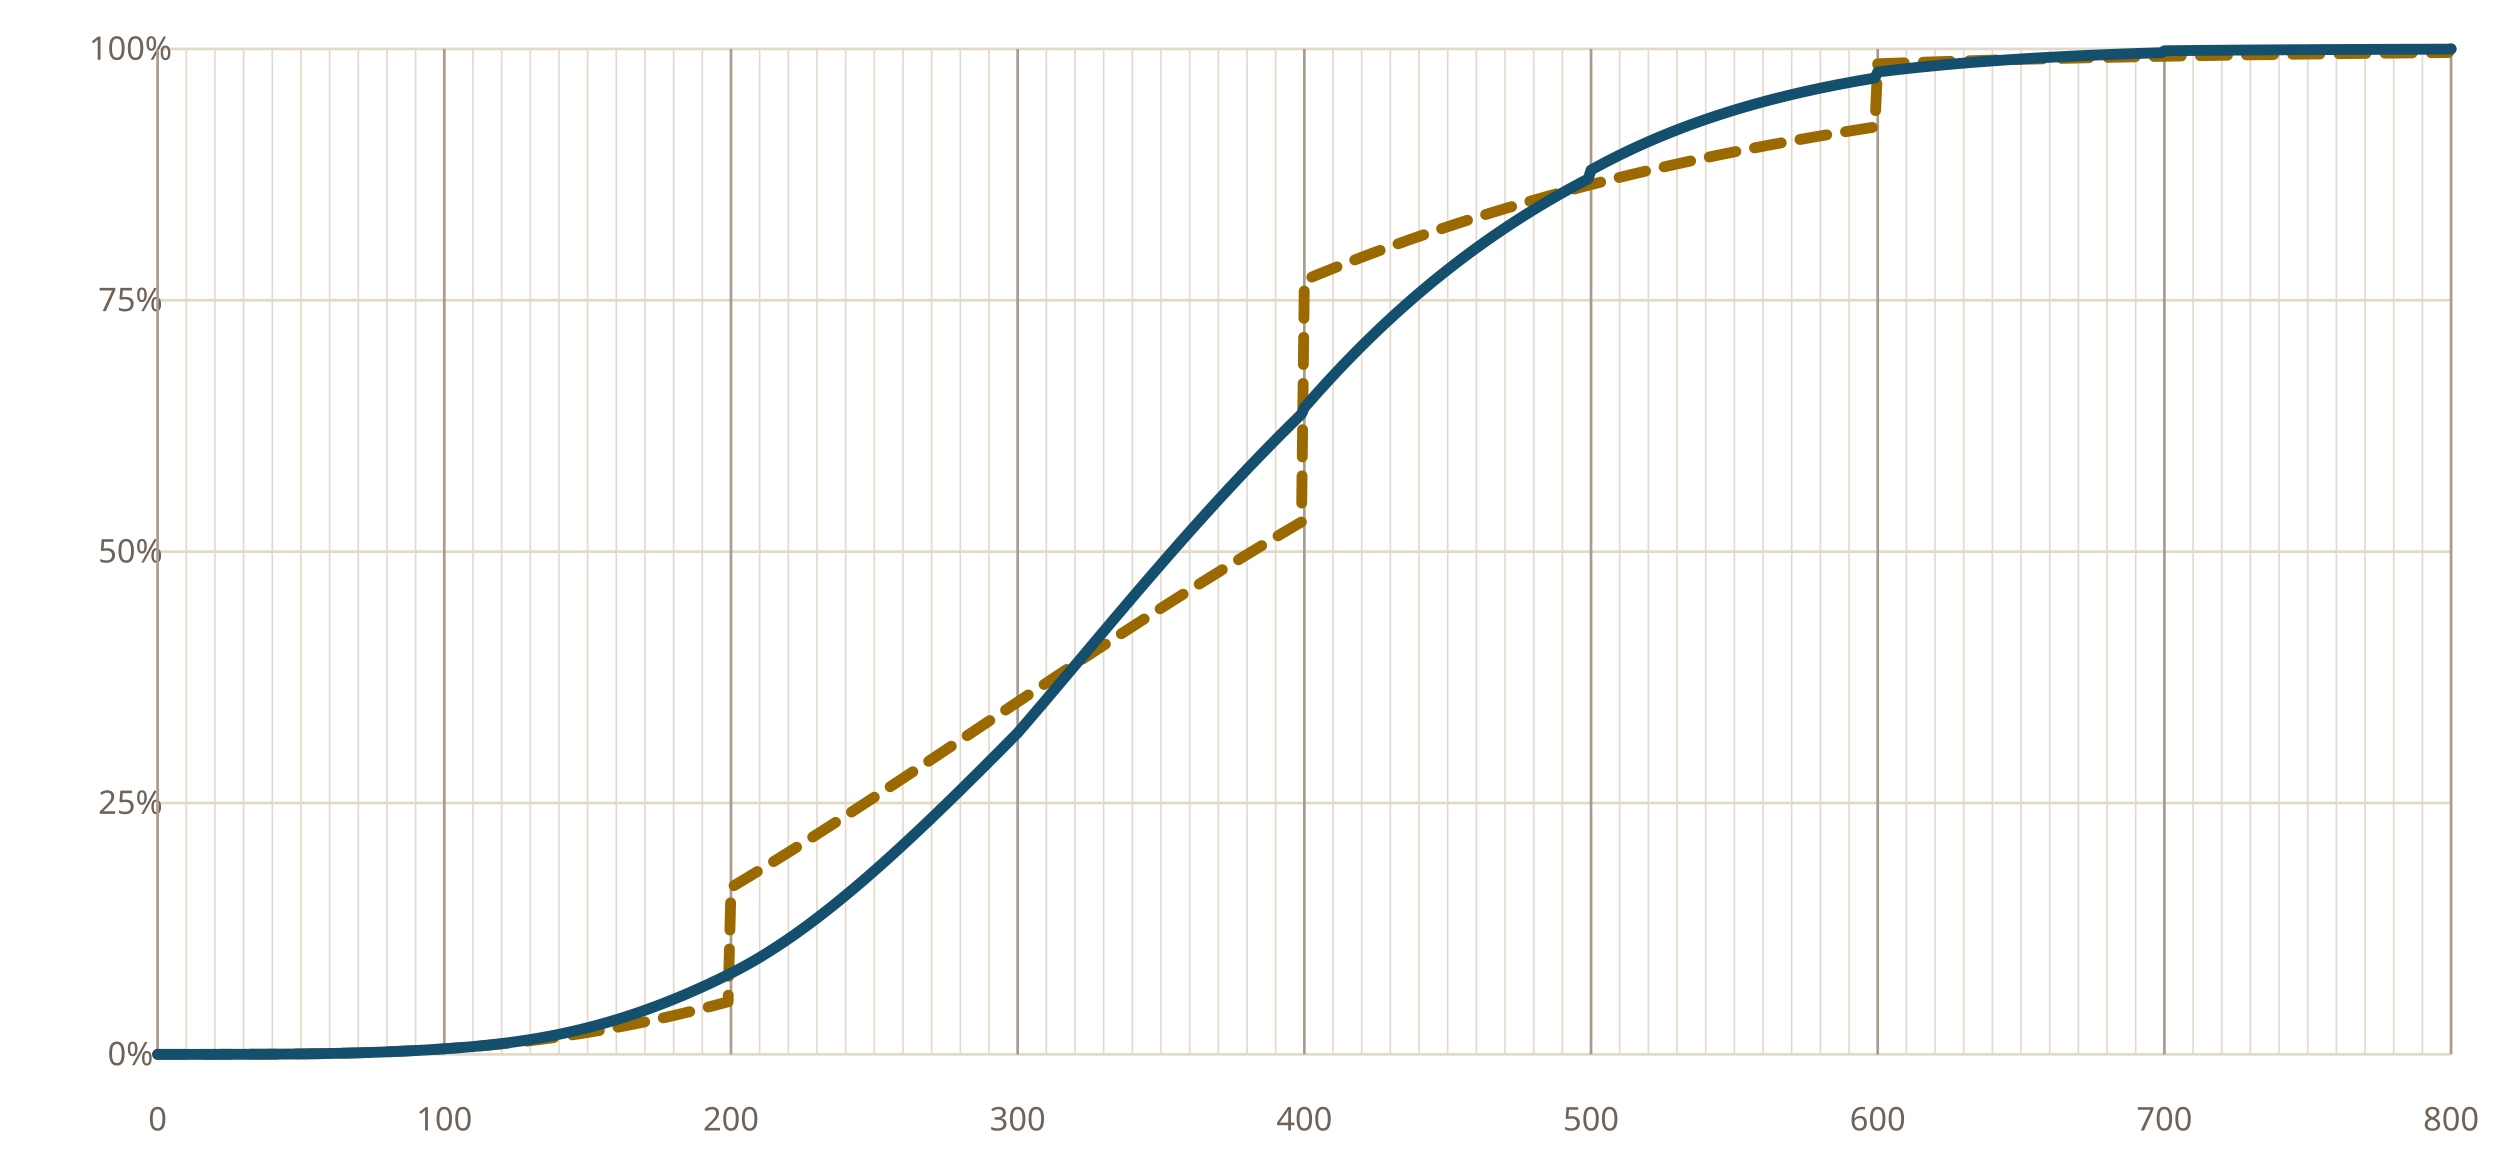
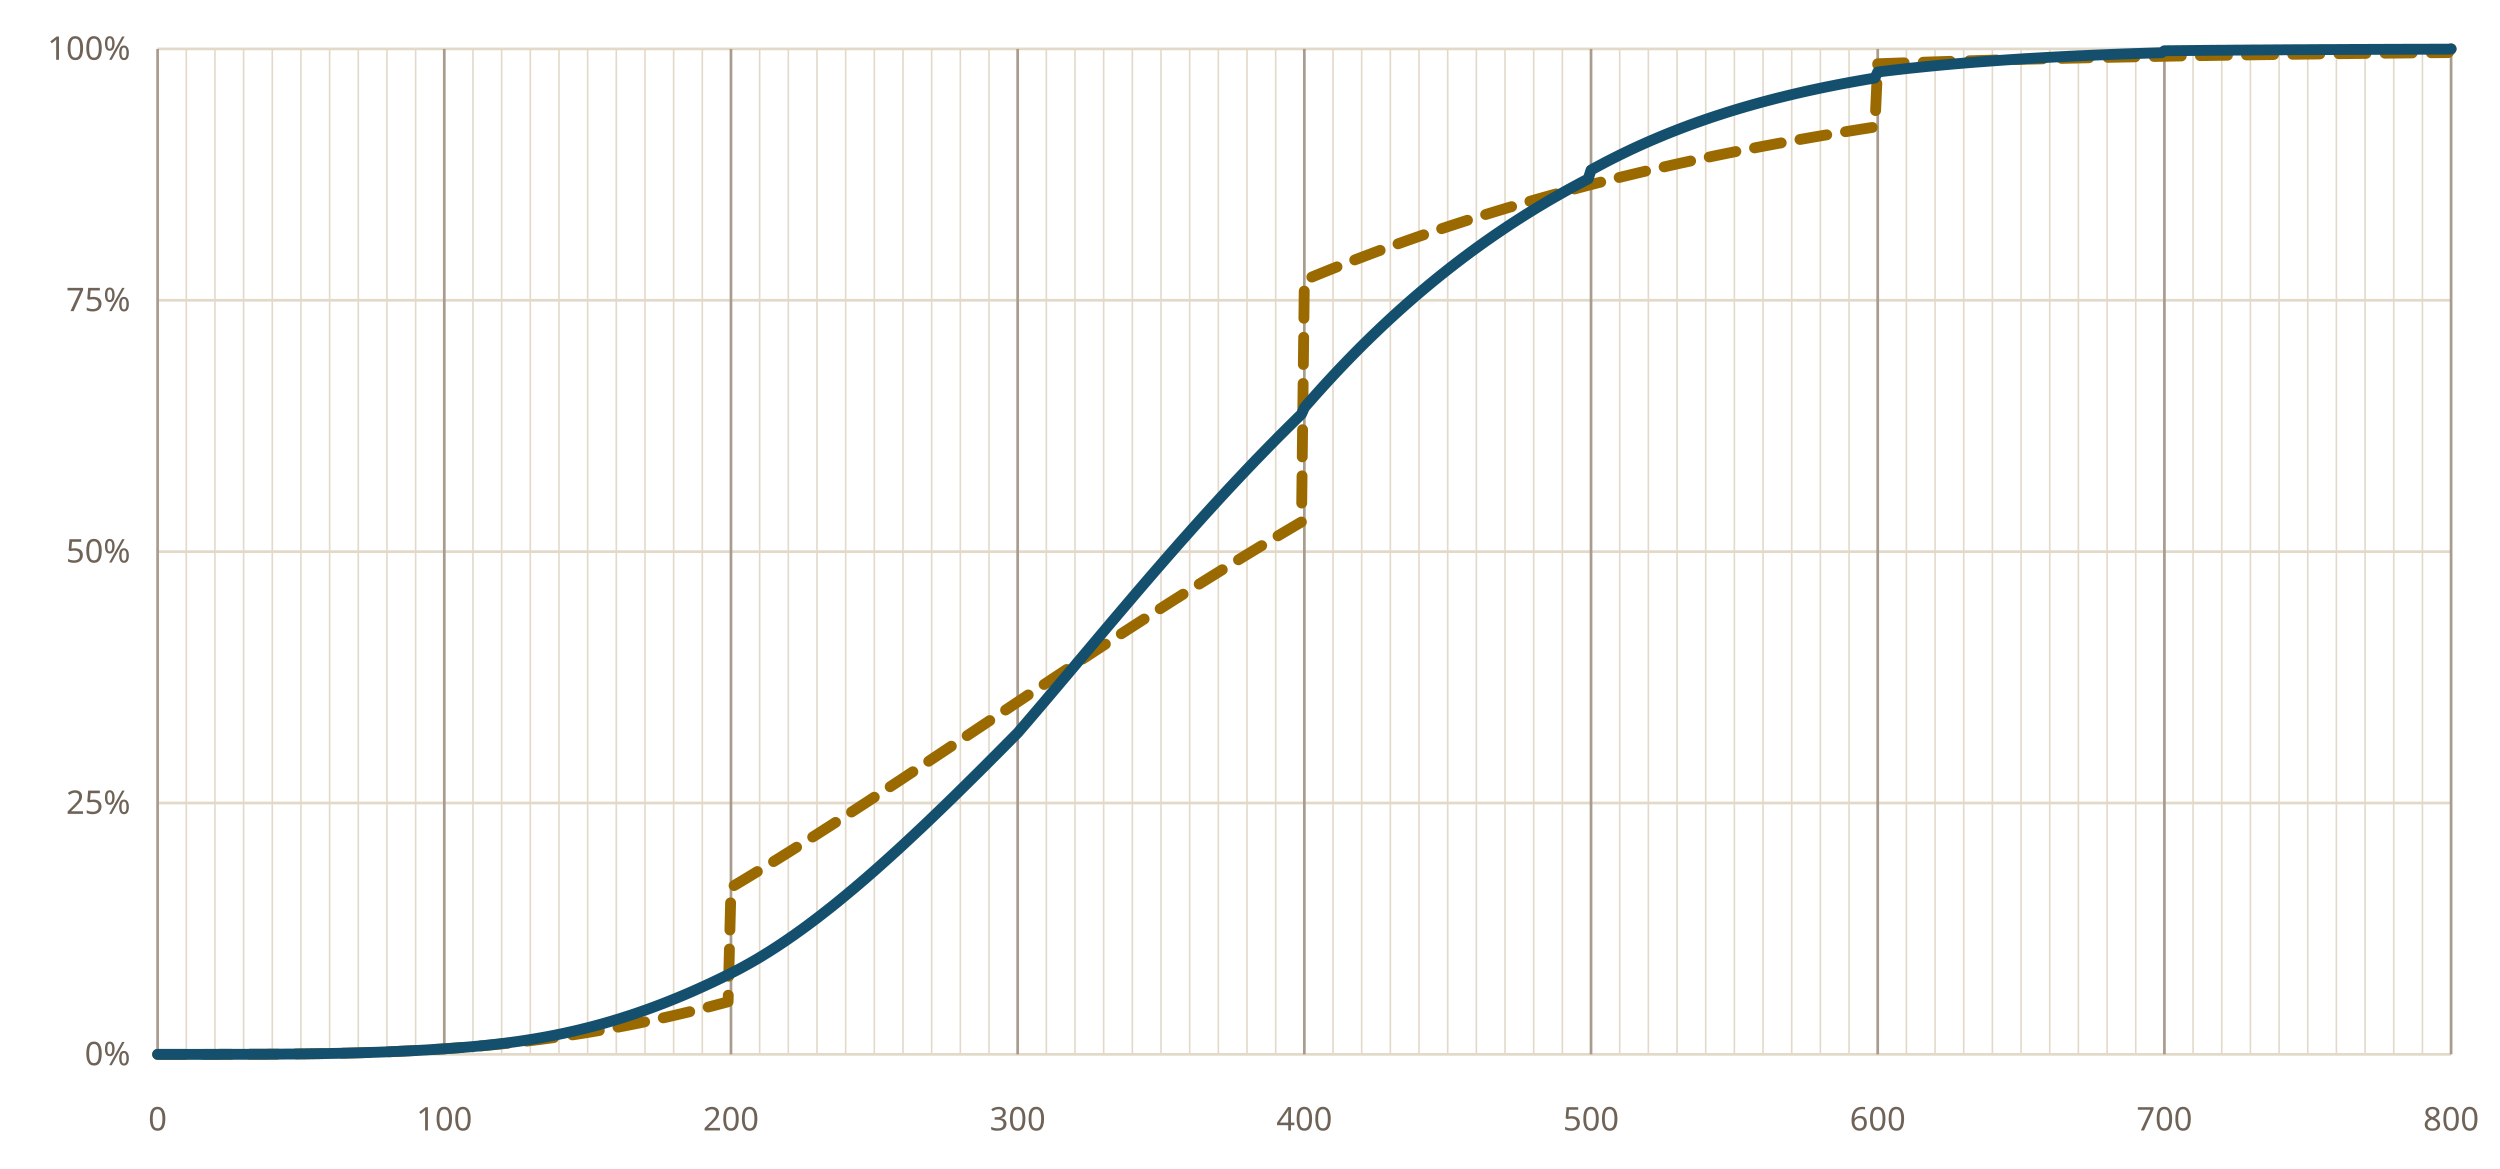
<svg xmlns="http://www.w3.org/2000/svg" viewBox="0 0 920 430" role="img" aria-labelledby="title desc">
-   <style>:root{color-scheme:light dark}.grid line{stroke:#e3d9c9}.grid .minor{stroke-width:.6}.grid .major{stroke:#a99c8e}.grid text{fill:#6f6257;font:12px system-ui,sans-serif;text-anchor:middle}.curve{fill:none;stroke-width:4;stroke-linejoin:round;stroke-linecap:round}.charge{stroke:#14506e}.point{stroke:#9a6a00;stroke-dasharray:10 7}.hit,.hover-dot{display:none}@media(prefers-color-scheme:dark){.grid line{stroke:#333}.grid .major{stroke:#666}.grid text{fill:#9a9a9a}.charge{stroke:#7fdbff}.point{stroke:#e0a800}}</style>
+   <style>:root{color-scheme:light dark}.grid line{stroke:#e3d9c9}.grid .minor{stroke-width:.6}.grid .major{stroke:#a99c8e}.grid text{fill:#6f6257;font:12px system-ui,sans-serif;text-anchor:middle}.grid .y-label{text-anchor:end}.curve{fill:none;stroke-width:4;stroke-linejoin:round;stroke-linecap:round}.charge{stroke:#14506e}.point{stroke:#9a6a00;stroke-dasharray:10 7}.hit,.hover-dot{display:none}@media(prefers-color-scheme:dark){.grid line{stroke:#333}.grid .major{stroke:#666}.grid text{fill:#9a9a9a}.charge{stroke:#7fdbff}.point{stroke:#e0a800}}</style>
  <g class="grid">
    <line class="horizontal" x1="58" y1="388" x2="902" y2="388" />
-     <text x="48" y="392">0%</text>
+     <text class="y-label" x="48" y="392">0%</text>
    <line class="horizontal" x1="58" y1="295.5" x2="902" y2="295.5" />
-     <text x="48" y="299.5">25%</text>
+     <text class="y-label" x="48" y="299.5">25%</text>
    <line class="horizontal" x1="58" y1="203" x2="902" y2="203" />
-     <text x="48" y="207">50%</text>
+     <text class="y-label" x="48" y="207">50%</text>
    <line class="horizontal" x1="58" y1="110.5" x2="902" y2="110.5" />
-     <text x="48" y="114.5">75%</text>
+     <text class="y-label" x="48" y="114.5">75%</text>
    <line class="horizontal" x1="58" y1="18" x2="902" y2="18" />
-     <text x="48" y="22">100%</text>
+     <text class="y-label" x="48" y="22">100%</text>
    <line class="major" x1="58" y1="18" x2="58" y2="388" />
-     <text x="58" y="416">0</text>
+     <text class="x-label" x="58" y="416">0</text>
    <line class="minor" x1="68.55" y1="18" x2="68.55" y2="388" />
    <line class="minor" x1="79.1" y1="18" x2="79.1" y2="388" />
    <line class="minor" x1="89.65" y1="18" x2="89.65" y2="388" />
    <line class="minor" x1="100.2" y1="18" x2="100.2" y2="388" />
    <line class="minor" x1="110.75" y1="18" x2="110.75" y2="388" />
    <line class="minor" x1="121.3" y1="18" x2="121.3" y2="388" />
    <line class="minor" x1="131.85" y1="18" x2="131.85" y2="388" />
    <line class="minor" x1="142.4" y1="18" x2="142.4" y2="388" />
    <line class="minor" x1="152.95" y1="18" x2="152.95" y2="388" />
    <line class="major" x1="163.5" y1="18" x2="163.5" y2="388" />
-     <text x="163.5" y="416">100</text>
+     <text class="x-label" x="163.5" y="416">100</text>
    <line class="minor" x1="174.05" y1="18" x2="174.05" y2="388" />
    <line class="minor" x1="184.6" y1="18" x2="184.6" y2="388" />
    <line class="minor" x1="195.15" y1="18" x2="195.15" y2="388" />
    <line class="minor" x1="205.7" y1="18" x2="205.7" y2="388" />
    <line class="minor" x1="216.25" y1="18" x2="216.25" y2="388" />
    <line class="minor" x1="226.8" y1="18" x2="226.8" y2="388" />
    <line class="minor" x1="237.35" y1="18" x2="237.35" y2="388" />
    <line class="minor" x1="247.9" y1="18" x2="247.9" y2="388" />
    <line class="minor" x1="258.45" y1="18" x2="258.45" y2="388" />
    <line class="major" x1="269" y1="18" x2="269" y2="388" />
-     <text x="269" y="416">200</text>
+     <text class="x-label" x="269" y="416">200</text>
    <line class="minor" x1="279.55" y1="18" x2="279.55" y2="388" />
    <line class="minor" x1="290.1" y1="18" x2="290.1" y2="388" />
    <line class="minor" x1="300.65" y1="18" x2="300.65" y2="388" />
    <line class="minor" x1="311.2" y1="18" x2="311.2" y2="388" />
    <line class="minor" x1="321.75" y1="18" x2="321.75" y2="388" />
    <line class="minor" x1="332.3" y1="18" x2="332.3" y2="388" />
    <line class="minor" x1="342.85" y1="18" x2="342.85" y2="388" />
    <line class="minor" x1="353.4" y1="18" x2="353.4" y2="388" />
    <line class="minor" x1="363.95" y1="18" x2="363.95" y2="388" />
    <line class="major" x1="374.5" y1="18" x2="374.5" y2="388" />
-     <text x="374.5" y="416">300</text>
+     <text class="x-label" x="374.5" y="416">300</text>
    <line class="minor" x1="385.05" y1="18" x2="385.05" y2="388" />
    <line class="minor" x1="395.6" y1="18" x2="395.6" y2="388" />
    <line class="minor" x1="406.15" y1="18" x2="406.15" y2="388" />
    <line class="minor" x1="416.7" y1="18" x2="416.7" y2="388" />
    <line class="minor" x1="427.25" y1="18" x2="427.25" y2="388" />
    <line class="minor" x1="437.8" y1="18" x2="437.8" y2="388" />
    <line class="minor" x1="448.35" y1="18" x2="448.35" y2="388" />
    <line class="minor" x1="458.9" y1="18" x2="458.9" y2="388" />
    <line class="minor" x1="469.45" y1="18" x2="469.45" y2="388" />
    <line class="major" x1="480" y1="18" x2="480" y2="388" />
-     <text x="480" y="416">400</text>
+     <text class="x-label" x="480" y="416">400</text>
    <line class="minor" x1="490.55" y1="18" x2="490.55" y2="388" />
    <line class="minor" x1="501.1" y1="18" x2="501.1" y2="388" />
    <line class="minor" x1="511.65" y1="18" x2="511.65" y2="388" />
    <line class="minor" x1="522.2" y1="18" x2="522.2" y2="388" />
    <line class="minor" x1="532.75" y1="18" x2="532.75" y2="388" />
    <line class="minor" x1="543.3" y1="18" x2="543.3" y2="388" />
    <line class="minor" x1="553.85" y1="18" x2="553.85" y2="388" />
    <line class="minor" x1="564.4" y1="18" x2="564.4" y2="388" />
    <line class="minor" x1="574.95" y1="18" x2="574.95" y2="388" />
    <line class="major" x1="585.5" y1="18" x2="585.5" y2="388" />
-     <text x="585.5" y="416">500</text>
+     <text class="x-label" x="585.5" y="416">500</text>
    <line class="minor" x1="596.05" y1="18" x2="596.05" y2="388" />
    <line class="minor" x1="606.6" y1="18" x2="606.6" y2="388" />
    <line class="minor" x1="617.15" y1="18" x2="617.15" y2="388" />
    <line class="minor" x1="627.7" y1="18" x2="627.7" y2="388" />
    <line class="minor" x1="638.25" y1="18" x2="638.25" y2="388" />
    <line class="minor" x1="648.8" y1="18" x2="648.8" y2="388" />
    <line class="minor" x1="659.35" y1="18" x2="659.35" y2="388" />
    <line class="minor" x1="669.9" y1="18" x2="669.9" y2="388" />
    <line class="minor" x1="680.45" y1="18" x2="680.45" y2="388" />
    <line class="major" x1="691" y1="18" x2="691" y2="388" />
-     <text x="691" y="416">600</text>
+     <text class="x-label" x="691" y="416">600</text>
    <line class="minor" x1="701.55" y1="18" x2="701.55" y2="388" />
    <line class="minor" x1="712.1" y1="18" x2="712.1" y2="388" />
    <line class="minor" x1="722.65" y1="18" x2="722.65" y2="388" />
    <line class="minor" x1="733.2" y1="18" x2="733.2" y2="388" />
    <line class="minor" x1="743.75" y1="18" x2="743.75" y2="388" />
    <line class="minor" x1="754.3" y1="18" x2="754.3" y2="388" />
    <line class="minor" x1="764.85" y1="18" x2="764.85" y2="388" />
    <line class="minor" x1="775.4" y1="18" x2="775.4" y2="388" />
    <line class="minor" x1="785.95" y1="18" x2="785.95" y2="388" />
    <line class="major" x1="796.5" y1="18" x2="796.5" y2="388" />
-     <text x="796.5" y="416">700</text>
+     <text class="x-label" x="796.5" y="416">700</text>
    <line class="minor" x1="807.05" y1="18" x2="807.05" y2="388" />
    <line class="minor" x1="817.6" y1="18" x2="817.6" y2="388" />
    <line class="minor" x1="828.15" y1="18" x2="828.15" y2="388" />
    <line class="minor" x1="838.7" y1="18" x2="838.7" y2="388" />
    <line class="minor" x1="849.25" y1="18" x2="849.25" y2="388" />
    <line class="minor" x1="859.8" y1="18" x2="859.8" y2="388" />
    <line class="minor" x1="870.35" y1="18" x2="870.35" y2="388" />
    <line class="minor" x1="880.9" y1="18" x2="880.9" y2="388" />
    <line class="minor" x1="891.45" y1="18" x2="891.45" y2="388" />
    <line class="major" x1="902" y1="18" x2="902" y2="388" />
-     <text x="902" y="416">800</text>
+     <text class="x-label" x="902" y="416">800</text>
  </g>
  <path class="curve point" d="M58.00,388.00 L59.05,388.00 L60.11,388.00 L61.16,388.00 L62.22,388.00 L63.27,388.00 L64.33,388.00 L65.39,388.00 L66.44,388.00 L67.50,388.00 L68.55,388.00 L69.61,388.00 L70.66,388.00 L71.72,388.00 L72.77,388.00 L73.83,388.00 L74.88,388.00 L75.94,388.00 L76.99,388.00 L78.05,388.00 L79.10,388.00 L80.16,388.00 L81.21,387.99 L82.27,387.99 L83.32,387.99 L84.38,387.99 L85.43,387.99 L86.48,387.99 L87.54,387.98 L88.59,387.98 L89.65,387.98 L90.70,387.98 L91.76,387.97 L92.81,387.97 L93.87,387.97 L94.92,387.96 L95.98,387.96 L97.03,387.95 L98.09,387.95 L99.15,387.94 L100.20,387.93 L101.25,387.93 L102.31,387.92 L103.37,387.91 L104.42,387.90 L105.47,387.89 L106.53,387.89 L107.58,387.88 L108.64,387.86 L109.69,387.85 L110.75,387.84 L111.81,387.83 L112.86,387.82 L113.92,387.80 L114.97,387.79 L116.03,387.77 L117.08,387.76 L118.13,387.74 L119.19,387.72 L120.25,387.70 L121.30,387.68 L122.36,387.66 L123.41,387.64 L124.47,387.62 L125.52,387.60 L126.58,387.57 L127.63,387.55 L128.69,387.52 L129.74,387.49 L130.79,387.47 L131.85,387.44 L132.91,387.41 L133.96,387.37 L135.01,387.34 L136.07,387.31 L137.13,387.27 L138.18,387.24 L139.24,387.20 L140.29,387.16 L141.34,387.12 L142.40,387.08 L143.46,387.04 L144.51,386.99 L145.56,386.95 L146.62,386.90 L147.68,386.85 L148.73,386.80 L149.78,386.75 L150.84,386.70 L151.89,386.65 L152.95,386.59 L154.00,386.54 L155.06,386.48 L156.12,386.42 L157.17,386.36 L158.22,386.29 L159.28,386.23 L160.33,386.16 L161.39,386.10 L162.44,386.03 L163.50,385.96 L164.56,385.88 L165.61,385.81 L166.67,385.73 L167.72,385.65 L168.78,385.57 L169.83,385.49 L170.88,385.41 L171.94,385.33 L173.00,385.24 L174.05,385.15 L175.11,385.06 L176.16,384.97 L177.21,384.87 L178.27,384.78 L179.32,384.68 L180.38,384.58 L181.44,384.48 L182.49,384.37 L183.54,384.27 L184.60,384.16 L185.66,384.05 L186.71,383.94 L187.76,383.83 L188.82,383.71 L189.88,383.59 L190.93,383.47 L191.99,383.35 L193.04,383.23 L194.09,383.10 L195.15,382.97 L196.21,382.84 L197.26,382.71 L198.31,382.58 L199.37,382.44 L200.43,382.30 L201.48,382.16 L202.54,382.02 L203.59,381.87 L204.64,381.72 L205.70,381.57 L206.75,381.42 L207.81,381.27 L208.86,381.11 L209.92,380.95 L210.97,380.79 L212.03,380.63 L213.09,380.46 L214.14,380.30 L215.19,380.13 L216.25,379.95 L217.31,379.78 L218.36,379.60 L219.41,379.42 L220.47,379.24 L221.53,379.06 L222.58,378.87 L223.64,378.68 L224.69,378.49 L225.75,378.30 L226.80,378.11 L227.86,377.91 L228.91,377.71 L229.96,377.51 L231.02,377.30 L232.07,377.09 L233.13,376.89 L234.19,376.67 L235.24,376.46 L236.29,376.24 L237.35,376.02 L238.41,375.80 L239.46,375.58 L240.51,375.35 L241.57,375.13 L242.63,374.90 L243.68,374.66 L244.74,374.43 L245.79,374.19 L246.84,373.95 L247.90,373.71 L248.96,373.46 L250.01,373.21 L251.06,372.96 L252.12,372.71 L253.18,372.46 L254.23,372.20 L255.29,371.94 L256.34,371.68 L257.39,371.42 L258.45,371.15 L259.50,370.88 L260.56,370.61 L261.62,370.34 L262.67,370.06 L263.73,369.78 L264.78,369.50 L265.84,369.22 L266.89,368.93 L267.94,368.65 L269.00,326.58 L270.05,325.95 L271.11,325.32 L272.16,324.69 L273.22,324.06 L274.27,323.42 L275.33,322.78 L276.38,322.15 L277.44,321.50 L278.50,320.86 L279.55,320.22 L280.61,319.57 L281.66,318.92 L282.71,318.27 L283.77,317.62 L284.82,316.97 L285.88,316.32 L286.94,315.66 L287.99,315.00 L289.04,314.35 L290.10,313.69 L291.15,313.03 L292.21,312.36 L293.26,311.70 L294.32,311.03 L295.38,310.37 L296.43,309.70 L297.49,309.03 L298.54,308.36 L299.60,307.69 L300.65,307.02 L301.71,306.34 L302.76,305.67 L303.81,304.99 L304.87,304.32 L305.93,303.64 L306.98,302.96 L308.04,302.28 L309.09,301.60 L310.14,300.92 L311.20,300.23 L312.25,299.55 L313.31,298.86 L314.37,298.18 L315.42,297.49 L316.48,296.80 L317.53,296.12 L318.59,295.43 L319.64,294.74 L320.70,294.05 L321.75,293.36 L322.80,292.66 L323.86,291.97 L324.91,291.28 L325.97,290.58 L327.02,289.89 L328.08,289.19 L329.13,288.50 L330.19,287.80 L331.25,287.11 L332.30,286.41 L333.35,285.71 L334.41,285.01 L335.46,284.32 L336.52,283.62 L337.57,282.92 L338.63,282.22 L339.69,281.52 L340.74,280.82 L341.80,280.12 L342.85,279.41 L343.90,278.71 L344.96,278.01 L346.01,277.31 L347.07,276.61 L348.13,275.90 L349.18,275.20 L350.24,274.50 L351.29,273.80 L352.35,273.09 L353.40,272.39 L354.45,271.69 L355.51,270.98 L356.56,270.28 L357.62,269.58 L358.68,268.87 L359.73,268.17 L360.79,267.47 L361.84,266.76 L362.90,266.06 L363.95,265.36 L365.00,264.65 L366.06,263.95 L367.12,263.25 L368.17,262.54 L369.23,261.84 L370.28,261.14 L371.34,260.44 L372.39,259.73 L373.45,259.03 L374.50,258.33 L375.55,257.63 L376.61,256.93 L377.66,256.22 L378.72,255.52 L379.77,254.82 L380.83,254.12 L381.88,253.42 L382.94,252.72 L384.00,252.02 L385.05,251.33 L386.10,250.63 L387.16,249.93 L388.21,249.23 L389.27,248.53 L390.32,247.84 L391.38,247.14 L392.44,246.44 L393.49,245.75 L394.55,245.05 L395.60,244.36 L396.65,243.67 L397.71,242.97 L398.76,242.28 L399.82,241.59 L400.88,240.90 L401.93,240.21 L402.99,239.51 L404.04,238.83 L405.10,238.14 L406.15,237.45 L407.20,236.76 L408.26,236.07 L409.31,235.39 L410.37,234.70 L411.43,234.01 L412.48,233.33 L413.54,232.65 L414.59,231.96 L415.65,231.28 L416.70,230.60 L417.75,229.92 L418.81,229.24 L419.87,228.56 L420.92,227.88 L421.98,227.20 L423.03,226.53 L424.09,225.85 L425.14,225.18 L426.20,224.50 L427.25,223.83 L428.30,223.16 L429.36,222.48 L430.41,221.81 L431.47,221.14 L432.52,220.47 L433.58,219.81 L434.63,219.14 L435.69,218.47 L436.75,217.81 L437.80,217.14 L438.85,216.48 L439.91,215.82 L440.96,215.16 L442.02,214.50 L443.07,213.84 L444.13,213.18 L445.19,212.52 L446.24,211.87 L447.30,211.21 L448.35,210.56 L449.40,209.90 L450.46,209.25 L451.51,208.60 L452.57,207.95 L453.63,207.30 L454.68,206.65 L455.74,206.01 L456.79,205.36 L457.85,204.72 L458.90,204.07 L459.95,203.43 L461.01,202.79 L462.06,202.15 L463.12,201.51 L464.18,200.87 L465.23,200.24 L466.29,199.60 L467.34,198.97 L468.40,198.33 L469.45,197.70 L470.50,197.07 L471.56,196.44 L472.62,195.81 L473.67,195.19 L474.73,194.56 L475.78,193.94 L476.84,193.31 L477.89,192.69 L478.95,192.07 L480.00,103.10 L481.05,102.66 L482.11,102.22 L483.17,101.79 L484.22,101.35 L485.27,100.92 L486.33,100.49 L487.39,100.06 L488.44,99.64 L489.50,99.21 L490.55,98.79 L491.61,98.37 L492.66,97.95 L493.71,97.54 L494.77,97.12 L495.83,96.71 L496.88,96.30 L497.94,95.89 L498.99,95.48 L500.05,95.08 L501.10,94.68 L502.15,94.28 L503.21,93.88 L504.27,93.48 L505.32,93.08 L506.38,92.69 L507.43,92.30 L508.48,91.91 L509.54,91.52 L510.60,91.13 L511.65,90.75 L512.70,90.36 L513.76,89.98 L514.82,89.60 L515.87,89.23 L516.92,88.85 L517.98,88.48 L519.04,88.10 L520.09,87.73 L521.14,87.36 L522.20,87.00 L523.25,86.63 L524.31,86.27 L525.37,85.91 L526.42,85.55 L527.48,85.19 L528.53,84.83 L529.59,84.48 L530.64,84.12 L531.70,83.77 L532.75,83.42 L533.80,83.07 L534.86,82.73 L535.91,82.38 L536.97,82.04 L538.02,81.70 L539.08,81.36 L540.13,81.02 L541.19,80.68 L542.25,80.35 L543.30,80.02 L544.36,79.68 L545.41,79.35 L546.46,79.02 L547.52,78.70 L548.58,78.37 L549.63,78.05 L550.68,77.73 L551.74,77.41 L552.80,77.09 L553.85,76.77 L554.90,76.45 L555.96,76.14 L557.02,75.83 L558.07,75.51 L559.13,75.20 L560.18,74.90 L561.23,74.59 L562.29,74.28 L563.35,73.98 L564.40,73.68 L565.45,73.38 L566.51,73.08 L567.57,72.78 L568.62,72.48 L569.67,72.19 L570.73,71.89 L571.78,71.60 L572.84,71.31 L573.89,71.02 L574.95,70.74 L576.00,70.45 L577.06,70.16 L578.12,69.88 L579.17,69.60 L580.23,69.32 L581.28,69.04 L582.33,68.76 L583.39,68.48 L584.45,68.21 L585.50,67.94 L586.55,67.66 L587.61,67.39 L588.67,67.12 L589.72,66.85 L590.77,66.59 L591.83,66.32 L592.88,66.06 L593.94,65.80 L595.00,65.53 L596.05,65.27 L597.11,65.01 L598.16,64.76 L599.22,64.50 L600.27,64.25 L601.33,63.99 L602.38,63.74 L603.43,63.49 L604.49,63.24 L605.55,62.99 L606.60,62.74 L607.65,62.50 L608.71,62.25 L609.77,62.01 L610.82,61.77 L611.88,61.53 L612.93,61.29 L613.98,61.05 L615.04,60.81 L616.10,60.57 L617.15,60.34 L618.20,60.10 L619.26,59.87 L620.32,59.64 L621.37,59.41 L622.42,59.18 L623.48,58.95 L624.53,58.73 L625.59,58.50 L626.64,58.28 L627.70,58.05 L628.75,57.83 L629.81,57.61 L630.87,57.39 L631.92,57.17 L632.98,56.95 L634.03,56.74 L635.08,56.52 L636.14,56.31 L637.20,56.10 L638.25,55.88 L639.30,55.67 L640.36,55.46 L641.42,55.25 L642.47,55.05 L643.52,54.84 L644.58,54.64 L645.63,54.43 L646.69,54.23 L647.75,54.03 L648.80,53.82 L649.86,53.62 L650.91,53.43 L651.97,53.23 L653.02,53.03 L654.08,52.83 L655.13,52.64 L656.18,52.45 L657.24,52.25 L658.30,52.06 L659.35,51.87 L660.40,51.68 L661.46,51.49 L662.52,51.30 L663.57,51.12 L664.63,50.93 L665.68,50.75 L666.73,50.56 L667.79,50.38 L668.85,50.20 L669.90,50.02 L670.95,49.84 L672.01,49.66 L673.07,49.48 L674.12,49.30 L675.17,49.13 L676.23,48.95 L677.28,48.78 L678.34,48.60 L679.39,48.43 L680.45,48.26 L681.50,48.09 L682.56,47.92 L683.62,47.75 L684.67,47.58 L685.73,47.41 L686.78,47.25 L687.83,47.08 L688.89,46.92 L689.95,46.75 L691.00,23.47 L692.05,23.43 L693.11,23.39 L694.17,23.35 L695.22,23.32 L696.27,23.28 L697.33,23.24 L698.38,23.20 L699.44,23.17 L700.50,23.13 L701.55,23.10 L702.61,23.06 L703.66,23.03 L704.72,22.99 L705.77,22.95 L706.83,22.92 L707.88,22.89 L708.93,22.85 L709.99,22.82 L711.05,22.78 L712.10,22.75 L713.15,22.72 L714.21,22.68 L715.27,22.65 L716.32,22.62 L717.38,22.59 L718.43,22.55 L719.48,22.52 L720.54,22.49 L721.60,22.46 L722.65,22.43 L723.70,22.40 L724.76,22.37 L725.82,22.34 L726.87,22.31 L727.92,22.28 L728.98,22.25 L730.03,22.22 L731.09,22.19 L732.14,22.16 L733.20,22.13 L734.25,22.10 L735.31,22.07 L736.37,22.04 L737.42,22.01 L738.48,21.99 L739.53,21.96 L740.58,21.93 L741.64,21.90 L742.70,21.87 L743.75,21.85 L744.80,21.82 L745.86,21.79 L746.92,21.77 L747.97,21.74 L749.02,21.72 L750.08,21.69 L751.13,21.66 L752.19,21.64 L753.25,21.61 L754.30,21.59 L755.36,21.56 L756.41,21.54 L757.47,21.51 L758.52,21.49 L759.58,21.46 L760.63,21.44 L761.68,21.41 L762.74,21.39 L763.80,21.37 L764.85,21.34 L765.90,21.32 L766.96,21.30 L768.02,21.27 L769.07,21.25 L770.13,21.23 L771.18,21.21 L772.23,21.18 L773.29,21.16 L774.35,21.14 L775.40,21.12 L776.45,21.09 L777.51,21.07 L778.57,21.05 L779.62,21.03 L780.67,21.01 L781.73,20.99 L782.78,20.97 L783.84,20.95 L784.89,20.93 L785.95,20.91 L787.00,20.88 L788.06,20.86 L789.12,20.84 L790.17,20.82 L791.23,20.80 L792.28,20.79 L793.33,20.77 L794.39,20.75 L795.45,20.73 L796.50,20.71 L797.55,20.69 L798.61,20.67 L799.67,20.65 L800.72,20.63 L801.77,20.61 L802.83,20.60 L803.88,20.58 L804.94,20.56 L806.00,20.54 L807.05,20.52 L808.11,20.51 L809.16,20.49 L810.22,20.47 L811.27,20.45 L812.33,20.44 L813.38,20.42 L814.43,20.40 L815.49,20.39 L816.55,20.37 L817.60,20.35 L818.65,20.34 L819.71,20.32 L820.77,20.30 L821.82,20.29 L822.88,20.27 L823.93,20.26 L824.98,20.24 L826.04,20.22 L827.10,20.21 L828.15,20.19 L829.20,20.18 L830.26,20.16 L831.32,20.15 L832.37,20.13 L833.42,20.12 L834.48,20.10 L835.53,20.09 L836.59,20.07 L837.64,20.06 L838.70,20.04 L839.75,20.03 L840.81,20.02 L841.87,20.00 L842.92,19.99 L843.98,19.97 L845.03,19.96 L846.08,19.95 L847.14,19.93 L848.20,19.92 L849.25,19.91 L850.30,19.89 L851.36,19.88 L852.42,19.87 L853.47,19.85 L854.52,19.84 L855.58,19.83 L856.63,19.81 L857.69,19.80 L858.75,19.79 L859.80,19.78 L860.86,19.76 L861.91,19.75 L862.97,19.74 L864.02,19.73 L865.08,19.72 L866.13,19.70 L867.18,19.69 L868.24,19.68 L869.30,19.67 L870.35,19.66 L871.40,19.64 L872.46,19.63 L873.52,19.62 L874.57,19.61 L875.63,19.60 L876.68,19.59 L877.73,19.58 L878.79,19.57 L879.85,19.55 L880.90,19.54 L881.95,19.53 L883.01,19.52 L884.07,19.51 L885.12,19.50 L886.17,19.49 L887.23,19.48 L888.28,19.47 L889.34,19.46 L890.39,19.45 L891.45,19.44 L892.50,19.43 L893.56,19.42 L894.62,19.41 L895.67,19.40 L896.73,19.39 L897.78,19.38 L898.83,19.37 L899.89,19.36 L900.95,19.35 L902.00,18.00" />
  <path class="curve charge" d="M58.00,388.00 L59.05,388.00 L60.11,388.00 L61.16,388.00 L62.22,388.00 L63.27,388.00 L64.33,388.00 L65.39,388.00 L66.44,388.00 L67.50,388.00 L68.55,388.00 L69.61,388.00 L70.66,388.00 L71.72,388.00 L72.77,388.00 L73.83,388.00 L74.88,388.00 L75.94,388.00 L76.99,388.00 L78.05,388.00 L79.10,388.00 L80.16,388.00 L81.21,387.99 L82.27,387.99 L83.32,387.99 L84.38,387.99 L85.43,387.99 L86.48,387.99 L87.54,387.98 L88.59,387.98 L89.65,387.98 L90.70,387.98 L91.76,387.97 L92.81,387.97 L93.87,387.97 L94.92,387.96 L95.98,387.96 L97.03,387.95 L98.09,387.95 L99.15,387.94 L100.20,387.93 L101.25,387.93 L102.31,387.92 L103.37,387.91 L104.42,387.90 L105.47,387.89 L106.53,387.89 L107.58,387.88 L108.64,387.86 L109.69,387.85 L110.75,387.84 L111.81,387.83 L112.86,387.82 L113.92,387.80 L114.97,387.79 L116.03,387.77 L117.08,387.76 L118.13,387.74 L119.19,387.72 L120.25,387.70 L121.30,387.68 L122.36,387.66 L123.41,387.64 L124.47,387.62 L125.52,387.60 L126.58,387.57 L127.63,387.55 L128.69,387.52 L129.74,387.49 L130.79,387.47 L131.85,387.44 L132.91,387.41 L133.96,387.37 L135.01,387.34 L136.07,387.31 L137.13,387.27 L138.18,387.24 L139.24,387.20 L140.29,387.16 L141.34,387.12 L142.40,387.08 L143.46,387.04 L144.51,386.99 L145.56,386.95 L146.62,386.90 L147.68,386.85 L148.73,386.80 L149.78,386.75 L150.84,386.70 L151.89,386.65 L152.95,386.59 L154.00,386.54 L155.06,386.48 L156.12,386.42 L157.17,386.36 L158.22,386.29 L159.28,386.23 L160.33,386.16 L161.39,386.10 L162.44,386.03 L163.50,385.96 L164.56,385.88 L165.61,385.81 L166.67,385.73 L167.72,385.65 L168.78,385.57 L169.83,385.49 L170.88,385.41 L171.94,385.32 L173.00,385.23 L174.05,385.14 L175.11,385.04 L176.16,384.94 L177.21,384.84 L178.27,384.74 L179.32,384.63 L180.38,384.52 L181.44,384.40 L182.49,384.28 L183.54,384.16 L184.60,384.03 L185.66,383.90 L186.71,383.77 L187.76,383.63 L188.82,383.49 L189.88,383.35 L190.93,383.20 L191.99,383.04 L193.04,382.88 L194.09,382.72 L195.15,382.55 L196.21,382.38 L197.26,382.20 L198.31,382.02 L199.37,381.84 L200.43,381.65 L201.48,381.45 L202.54,381.25 L203.59,381.05 L204.64,380.84 L205.70,380.62 L206.75,380.40 L207.81,380.18 L208.86,379.95 L209.92,379.71 L210.97,379.47 L212.03,379.23 L213.09,378.98 L214.14,378.72 L215.19,378.46 L216.25,378.19 L217.31,377.92 L218.36,377.65 L219.41,377.37 L220.47,377.08 L221.53,376.79 L222.58,376.49 L223.64,376.18 L224.69,375.88 L225.75,375.56 L226.80,375.24 L227.86,374.92 L228.91,374.59 L229.96,374.25 L231.02,373.91 L232.07,373.57 L233.13,373.22 L234.19,372.86 L235.24,372.50 L236.29,372.13 L237.35,371.76 L238.41,371.38 L239.46,370.99 L240.51,370.61 L241.57,370.21 L242.63,369.81 L243.68,369.41 L244.74,369.00 L245.79,368.58 L246.84,368.16 L247.90,367.73 L248.96,367.30 L250.01,366.87 L251.06,366.43 L252.12,365.98 L253.18,365.53 L254.23,365.07 L255.29,364.61 L256.34,364.14 L257.39,363.67 L258.45,363.19 L259.50,362.71 L260.56,362.22 L261.62,361.73 L262.67,361.23 L263.73,360.73 L264.78,360.22 L265.84,359.71 L266.89,359.19 L267.94,358.67 L269.00,358.14 L270.05,357.61 L271.11,357.07 L272.16,356.52 L273.22,355.95 L274.27,355.37 L275.33,354.79 L276.38,354.19 L277.44,353.58 L278.50,352.97 L279.55,352.34 L280.61,351.70 L281.66,351.05 L282.71,350.40 L283.77,349.73 L284.82,349.05 L285.88,348.37 L286.94,347.67 L287.99,346.97 L289.04,346.26 L290.10,345.53 L291.15,344.80 L292.21,344.07 L293.26,343.32 L294.32,342.56 L295.38,341.80 L296.43,341.03 L297.49,340.25 L298.54,339.46 L299.60,338.67 L300.65,337.87 L301.71,337.06 L302.76,336.24 L303.81,335.42 L304.87,334.59 L305.93,333.75 L306.98,332.91 L308.04,332.06 L309.09,331.20 L310.14,330.34 L311.20,329.47 L312.25,328.59 L313.31,327.71 L314.37,326.83 L315.42,325.93 L316.48,325.03 L317.53,324.13 L318.59,323.22 L319.64,322.30 L320.70,321.38 L321.75,320.46 L322.80,319.53 L323.86,318.59 L324.91,317.65 L325.97,316.70 L327.02,315.76 L328.08,314.80 L329.13,313.84 L330.19,312.88 L331.25,311.91 L332.30,310.94 L333.35,309.96 L334.41,308.98 L335.46,308.00 L336.52,307.01 L337.57,306.02 L338.63,305.03 L339.69,304.03 L340.74,303.03 L341.80,302.03 L342.85,301.02 L343.90,300.01 L344.96,298.99 L346.01,297.98 L347.07,296.96 L348.13,295.93 L349.18,294.91 L350.24,293.88 L351.29,292.85 L352.35,291.82 L353.40,290.78 L354.45,289.75 L355.51,288.71 L356.56,287.66 L357.62,286.62 L358.68,285.57 L359.73,284.53 L360.79,283.48 L361.84,282.43 L362.90,281.37 L363.95,280.32 L365.00,279.26 L366.06,278.21 L367.12,277.15 L368.17,276.09 L369.23,275.02 L370.28,273.96 L371.34,272.90 L372.39,271.83 L373.45,270.77 L374.50,269.70 L375.55,268.48 L376.61,267.25 L377.66,266.03 L378.72,264.80 L379.77,263.56 L380.83,262.33 L381.88,261.09 L382.94,259.85 L384.00,258.61 L385.05,257.37 L386.10,256.12 L387.16,254.87 L388.21,253.63 L389.27,252.38 L390.32,251.13 L391.38,249.88 L392.44,248.62 L393.49,247.37 L394.55,246.12 L395.60,244.87 L396.65,243.61 L397.71,242.36 L398.76,241.11 L399.82,239.85 L400.88,238.60 L401.93,237.35 L402.99,236.09 L404.04,234.84 L405.10,233.59 L406.15,232.34 L407.20,231.09 L408.26,229.84 L409.31,228.60 L410.37,227.35 L411.43,226.10 L412.48,224.86 L413.54,223.62 L414.59,222.38 L415.65,221.14 L416.70,219.90 L417.75,218.67 L418.81,217.43 L419.87,216.20 L420.92,214.97 L421.98,213.75 L423.03,212.52 L424.09,211.30 L425.14,210.08 L426.20,208.86 L427.25,207.65 L428.30,206.44 L429.36,205.23 L430.41,204.02 L431.47,202.82 L432.52,201.62 L433.58,200.42 L434.63,199.22 L435.69,198.03 L436.75,196.84 L437.80,195.66 L438.85,194.47 L439.91,193.30 L440.96,192.12 L442.02,190.95 L443.07,189.78 L444.13,188.61 L445.19,187.45 L446.24,186.29 L447.30,185.14 L448.35,183.99 L449.40,182.84 L450.46,181.70 L451.51,180.56 L452.57,179.42 L453.63,178.29 L454.68,177.16 L455.74,176.04 L456.79,174.92 L457.85,173.80 L458.90,172.69 L459.95,171.58 L461.01,170.48 L462.06,169.38 L463.12,168.29 L464.18,167.20 L465.23,166.11 L466.29,165.03 L467.34,163.95 L468.40,162.88 L469.45,161.81 L470.50,160.74 L471.56,159.68 L472.62,158.63 L473.67,157.57 L474.73,156.53 L475.78,155.49 L476.84,154.45 L477.89,153.41 L478.95,152.39 L480.00,150.01 L481.05,148.79 L482.11,147.59 L483.17,146.39 L484.22,145.20 L485.27,144.03 L486.33,142.86 L487.39,141.69 L488.44,140.54 L489.50,139.40 L490.55,138.26 L491.61,137.13 L492.66,136.01 L493.71,134.90 L494.77,133.80 L495.83,132.70 L496.88,131.62 L497.94,130.54 L498.99,129.47 L500.05,128.40 L501.10,127.35 L502.15,126.30 L503.21,125.27 L504.27,124.23 L505.32,123.21 L506.38,122.20 L507.43,121.19 L508.48,120.19 L509.54,119.20 L510.60,118.21 L511.65,117.24 L512.70,116.27 L513.76,115.31 L514.82,114.35 L515.87,113.41 L516.92,112.47 L517.98,111.54 L519.04,110.61 L520.09,109.69 L521.14,108.78 L522.20,107.88 L523.25,106.99 L524.31,106.10 L525.37,105.21 L526.42,104.34 L527.48,103.47 L528.53,102.61 L529.59,101.76 L530.64,100.91 L531.70,100.07 L532.75,99.24 L533.80,98.41 L534.86,97.59 L535.91,96.77 L536.97,95.97 L538.02,95.17 L539.08,94.37 L540.13,93.59 L541.19,92.80 L542.25,92.03 L543.30,91.26 L544.36,90.50 L545.41,89.74 L546.46,88.99 L547.52,88.25 L548.58,87.51 L549.63,86.78 L550.68,86.06 L551.74,85.34 L552.80,84.63 L553.85,83.92 L554.90,83.22 L555.96,82.52 L557.02,81.83 L558.07,81.15 L559.13,80.47 L560.18,79.80 L561.23,79.13 L562.29,78.47 L563.35,77.82 L564.40,77.17 L565.45,76.52 L566.51,75.88 L567.57,75.25 L568.62,74.62 L569.67,74.00 L570.73,73.38 L571.78,72.77 L572.84,72.17 L573.89,71.57 L574.95,70.97 L576.00,70.38 L577.06,69.79 L578.12,69.21 L579.17,68.64 L580.23,68.07 L581.28,67.50 L582.33,66.94 L583.39,66.39 L584.45,65.84 L585.50,62.57 L586.55,61.99 L587.61,61.42 L588.67,60.85 L589.72,60.29 L590.77,59.73 L591.83,59.18 L592.88,58.64 L593.94,58.11 L595.00,57.58 L596.05,57.05 L597.11,56.54 L598.16,56.03 L599.22,55.52 L600.27,55.02 L601.33,54.53 L602.38,54.04 L603.43,53.56 L604.49,53.09 L605.55,52.61 L606.60,52.15 L607.65,51.69 L608.71,51.24 L609.77,50.79 L610.82,50.35 L611.88,49.91 L612.93,49.47 L613.98,49.05 L615.04,48.62 L616.10,48.21 L617.15,47.79 L618.20,47.39 L619.26,46.98 L620.32,46.59 L621.37,46.19 L622.42,45.80 L623.48,45.42 L624.53,45.04 L625.59,44.67 L626.64,44.30 L627.70,43.93 L628.75,43.57 L629.81,43.21 L630.87,42.86 L631.92,42.51 L632.98,42.17 L634.03,41.83 L635.08,41.49 L636.14,41.16 L637.20,40.83 L638.25,40.51 L639.30,40.19 L640.36,39.87 L641.42,39.56 L642.47,39.25 L643.52,38.95 L644.58,38.65 L645.63,38.35 L646.69,38.06 L647.75,37.77 L648.80,37.48 L649.86,37.20 L650.91,36.92 L651.97,36.65 L653.02,36.37 L654.08,36.10 L655.13,35.84 L656.18,35.58 L657.24,35.32 L658.30,35.06 L659.35,34.81 L660.40,34.56 L661.46,34.31 L662.52,34.07 L663.57,33.83 L664.63,33.59 L665.68,33.36 L666.73,33.13 L667.79,32.90 L668.85,32.67 L669.90,32.45 L670.95,32.23 L672.01,32.01 L673.07,31.80 L674.12,31.59 L675.17,31.38 L676.23,31.17 L677.28,30.97 L678.34,30.77 L679.39,30.57 L680.45,30.38 L681.50,30.18 L682.56,29.99 L683.62,29.80 L684.67,29.62 L685.73,29.43 L686.78,29.25 L687.83,29.07 L688.89,28.90 L689.95,28.72 L691.00,26.50 L692.05,26.37 L693.11,26.24 L694.17,26.11 L695.22,25.98 L696.27,25.86 L697.33,25.74 L698.38,25.61 L699.44,25.50 L700.50,25.38 L701.55,25.26 L702.61,25.14 L703.66,25.03 L704.72,24.92 L705.77,24.81 L706.83,24.70 L707.88,24.59 L708.93,24.49 L709.99,24.38 L711.05,24.28 L712.10,24.18 L713.15,24.08 L714.21,23.98 L715.27,23.88 L716.32,23.78 L717.38,23.69 L718.43,23.59 L719.48,23.50 L720.54,23.41 L721.60,23.32 L722.65,23.23 L723.70,23.14 L724.76,23.06 L725.82,22.97 L726.87,22.89 L727.92,22.81 L728.98,22.73 L730.03,22.65 L731.09,22.57 L732.14,22.49 L733.20,22.41 L734.25,22.34 L735.31,22.26 L736.37,22.19 L737.42,22.11 L738.48,22.04 L739.53,21.97 L740.58,21.90 L741.64,21.83 L742.70,21.77 L743.75,21.70 L744.80,21.63 L745.86,21.57 L746.92,21.51 L747.97,21.44 L749.02,21.38 L750.08,21.32 L751.13,21.26 L752.19,21.20 L753.25,21.14 L754.30,21.08 L755.36,21.03 L756.41,20.97 L757.47,20.92 L758.52,20.86 L759.58,20.81 L760.63,20.76 L761.68,20.70 L762.74,20.65 L763.80,20.60 L764.85,20.55 L765.90,20.50 L766.96,20.46 L768.02,20.41 L769.07,20.36 L770.13,20.32 L771.18,20.27 L772.23,20.23 L773.29,20.18 L774.35,20.14 L775.40,20.10 L776.45,20.05 L777.51,20.01 L778.57,19.97 L779.62,19.93 L780.67,19.89 L781.73,19.85 L782.78,19.82 L783.84,19.78 L784.89,19.74 L785.95,19.70 L787.00,19.67 L788.06,19.63 L789.12,19.60 L790.17,19.56 L791.23,19.53 L792.28,19.50 L793.33,19.47 L794.39,19.43 L795.45,19.40 L796.50,18.68 L797.55,18.67 L798.61,18.66 L799.67,18.65 L800.72,18.64 L801.77,18.63 L802.83,18.62 L803.88,18.61 L804.94,18.60 L806.00,18.59 L807.05,18.58 L808.11,18.57 L809.16,18.56 L810.22,18.55 L811.27,18.54 L812.33,18.53 L813.38,18.52 L814.43,18.51 L815.49,18.50 L816.55,18.49 L817.60,18.48 L818.65,18.48 L819.71,18.47 L820.77,18.46 L821.82,18.45 L822.88,18.44 L823.93,18.44 L824.98,18.43 L826.04,18.42 L827.10,18.41 L828.15,18.40 L829.20,18.40 L830.26,18.39 L831.32,18.38 L832.37,18.38 L833.42,18.37 L834.48,18.36 L835.53,18.36 L836.59,18.35 L837.64,18.34 L838.70,18.34 L839.75,18.33 L840.81,18.32 L841.87,18.32 L842.92,18.31 L843.98,18.30 L845.03,18.30 L846.08,18.29 L847.14,18.29 L848.20,18.28 L849.25,18.28 L850.30,18.27 L851.36,18.27 L852.42,18.26 L853.47,18.25 L854.52,18.25 L855.58,18.24 L856.63,18.24 L857.69,18.23 L858.75,18.23 L859.80,18.23 L860.86,18.22 L861.91,18.22 L862.97,18.21 L864.02,18.21 L865.08,18.20 L866.13,18.20 L867.18,18.19 L868.24,18.19 L869.30,18.19 L870.35,18.18 L871.40,18.18 L872.46,18.17 L873.52,18.17 L874.57,18.17 L875.63,18.16 L876.68,18.16 L877.73,18.15 L878.79,18.15 L879.85,18.15 L880.90,18.14 L881.95,18.14 L883.01,18.14 L884.07,18.13 L885.12,18.13 L886.17,18.13 L887.23,18.12 L888.28,18.12 L889.34,18.12 L890.39,18.12 L891.45,18.11 L892.50,18.11 L893.56,18.11 L894.62,18.10 L895.67,18.10 L896.73,18.10 L897.78,18.10 L898.83,18.09 L899.89,18.09 L900.95,18.09 L902.00,18.00" />
  <rect class="hit" x="58" y="18" width="844" height="370" />
  <circle class="hover-dot point" r="5" />
  <circle class="hover-dot charge" r="5" />
</svg>
